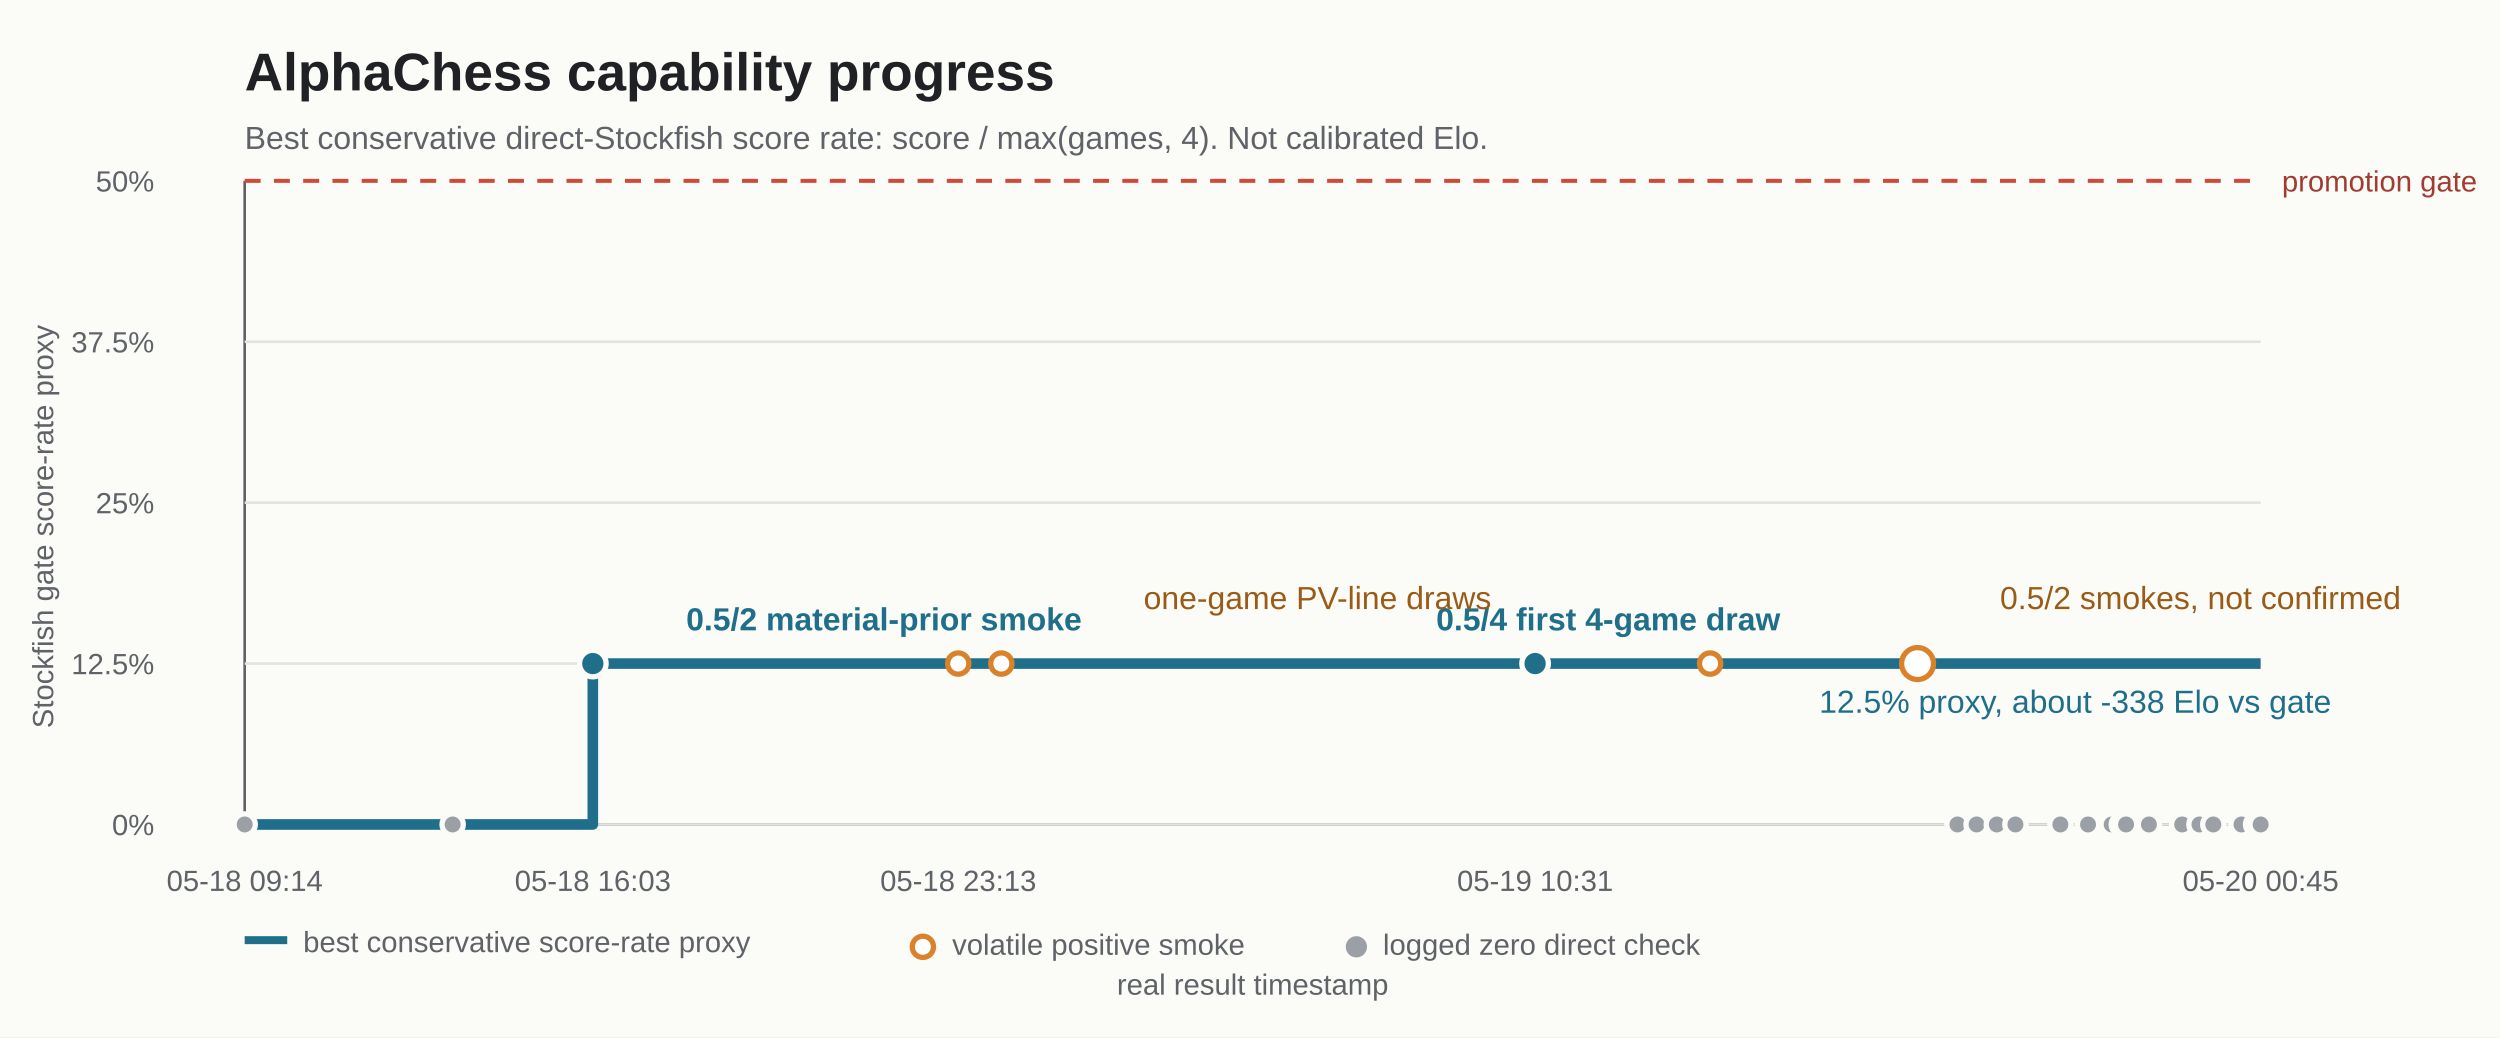
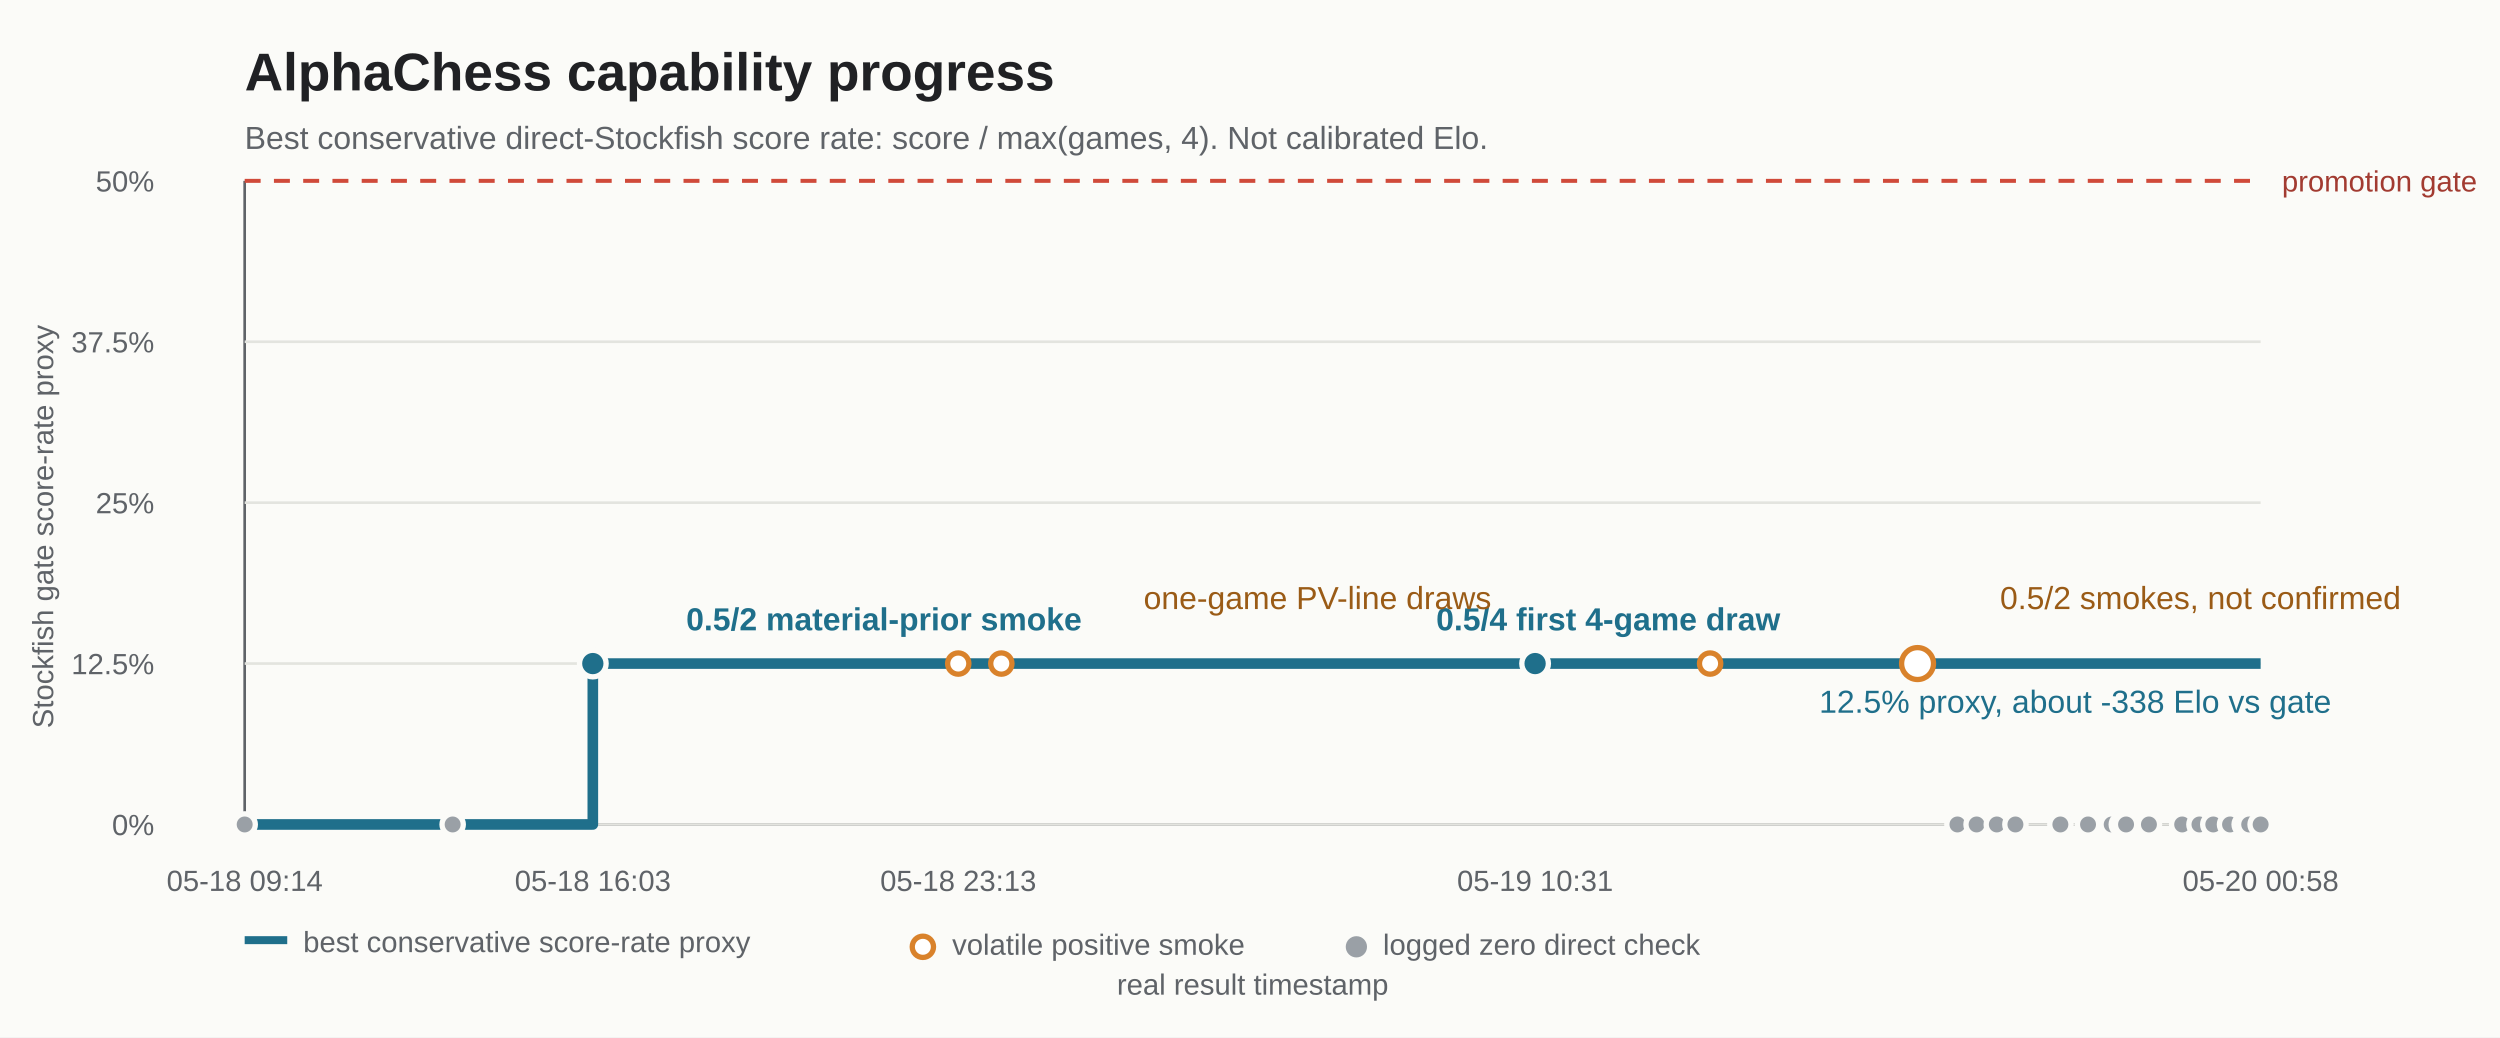
<svg xmlns="http://www.w3.org/2000/svg" width="940" height="390" viewBox="0 0 940 390" role="img" aria-labelledby="title desc">
  <rect width="940" height="390" fill="#fbfbf8" />
  <text x="92" y="34" font-family="Arial, sans-serif" font-size="20" font-weight="700" fill="#202124">AlphaChess capability progress</text>
  <text x="92" y="56" font-family="Arial, sans-serif" font-size="12" fill="#5f6368">Best conservative direct-Stockfish score rate: score / max(games, 4). Not calibrated Elo.</text>
  <g font-family="Arial, sans-serif" font-size="11" fill="#5f6368">
    <line x1="92" y1="68" x2="92" y2="310" stroke="#5f6368" stroke-width="1" />
    <line x1="92" y1="310" x2="850" y2="310" stroke="#5f6368" stroke-width="1" />
    <line x1="92" y1="68" x2="850" y2="68" stroke="#d04a3a" stroke-width="1.5" stroke-dasharray="6 5" />
    <line x1="92" y1="128.5" x2="850" y2="128.5" stroke="#e3e4df" stroke-width="1" />
    <line x1="92" y1="189" x2="850" y2="189" stroke="#e3e4df" stroke-width="1" />
    <line x1="92" y1="249.5" x2="850" y2="249.5" stroke="#e3e4df" stroke-width="1" />
    <line x1="92" y1="310" x2="850" y2="310" stroke="#e3e4df" stroke-width="1" />
    <text x="58" y="72" text-anchor="end">50%</text>
    <text x="58" y="132.5" text-anchor="end">37.5%</text>
    <text x="58" y="193" text-anchor="end">25%</text>
    <text x="58" y="253.5" text-anchor="end">12.5%</text>
    <text x="58" y="314" text-anchor="end">0%</text>
    <text x="858" y="72" fill="#a23b31">promotion gate</text>
    <text x="92" y="335" text-anchor="middle">05-18 09:14</text>
    <text x="222.9" y="335" text-anchor="middle">05-18 16:03</text>
    <text x="360.3" y="335" text-anchor="middle">05-18 23:13</text>
    <text x="577.2" y="335" text-anchor="middle">05-19 10:31</text>
-     <text x="850" y="335" text-anchor="middle">05-20 00:45</text>
+     <text x="850" y="335" text-anchor="middle">05-20 00:58</text>
    <text x="471" y="374" text-anchor="middle">real result timestamp</text>
    <text x="20" y="198" text-anchor="middle" transform="rotate(-90 20 198)">Stockfish gate score-rate proxy</text>
  </g>
  <path d="M 92 310 L 222.9 310 L 222.9 249.5 L 850 249.5" fill="none" stroke="#1f6f8b" stroke-width="4" stroke-linejoin="round" />
  <g fill="#9aa0a6" stroke="#fbfbf8" stroke-width="2">
    <circle cx="92" cy="310" r="4" />
    <circle cx="170.2" cy="310" r="4" />
    <circle cx="736" cy="310" r="4" />
    <circle cx="743.2" cy="310" r="4" />
    <circle cx="750.8" cy="310" r="4" />
    <circle cx="757.8" cy="310" r="4" />
    <circle cx="774.7" cy="310" r="4" />
    <circle cx="785.1" cy="310" r="4" />
    <circle cx="794" cy="310" r="4" />
    <circle cx="797.8" cy="310" r="4" />
    <circle cx="799.4" cy="310" r="4" />
    <circle cx="808" cy="310" r="4" />
    <circle cx="820.5" cy="310" r="4" />
    <circle cx="827" cy="310" r="4" />
    <circle cx="832.2" cy="310" r="4" />
-     <circle cx="842.8" cy="310" r="4" />
-     <circle cx="848.3" cy="310" r="4" />
+     <circle cx="838.5" cy="310" r="4" />
+     <circle cx="844" cy="310" r="4" />
+     <circle cx="845.7" cy="310" r="4" />
    <circle cx="850" cy="310" r="4" />
  </g>
  <g fill="#1f6f8b" stroke="#fbfbf8" stroke-width="2">
    <circle cx="222.9" cy="249.5" r="5" />
    <circle cx="577.2" cy="249.5" r="5" />
    <circle cx="721" cy="249.5" r="5" />
  </g>
  <g fill="#ffffff" stroke="#d9822b" stroke-width="2">
    <circle cx="360.3" cy="249.5" r="4" />
    <circle cx="376.5" cy="249.5" r="4" />
    <circle cx="643" cy="249.5" r="4" />
    <circle cx="721" cy="249.5" r="6" />
  </g>
  <g font-family="Arial, sans-serif" font-size="12" fill="#202124">
    <text x="258" y="237" font-weight="700" fill="#1f6f8b">0.5/2 material-prior smoke</text>
    <text x="540" y="237" font-weight="700" fill="#1f6f8b">0.5/4 first 4-game draw</text>
    <text x="684" y="268" fill="#1f6f8b">12.5% proxy, about -338 Elo vs gate</text>
    <text x="430" y="229" fill="#9a5b16">one-game PV-line draws</text>
    <text x="752" y="229" fill="#9a5b16">0.5/2 smokes, not confirmed</text>
  </g>
  <g font-family="Arial, sans-serif" font-size="11" fill="#5f6368">
    <rect x="92" y="352" width="16" height="3" fill="#1f6f8b" />
    <text x="114" y="358">best conservative score-rate proxy</text>
    <circle cx="347" cy="356" r="4" fill="#ffffff" stroke="#d9822b" stroke-width="2" />
    <text x="358" y="359">volatile positive smoke</text>
    <circle cx="510" cy="356" r="4" fill="#9aa0a6" />
    <text x="520" y="359">logged zero direct check</text>
  </g>
</svg>
